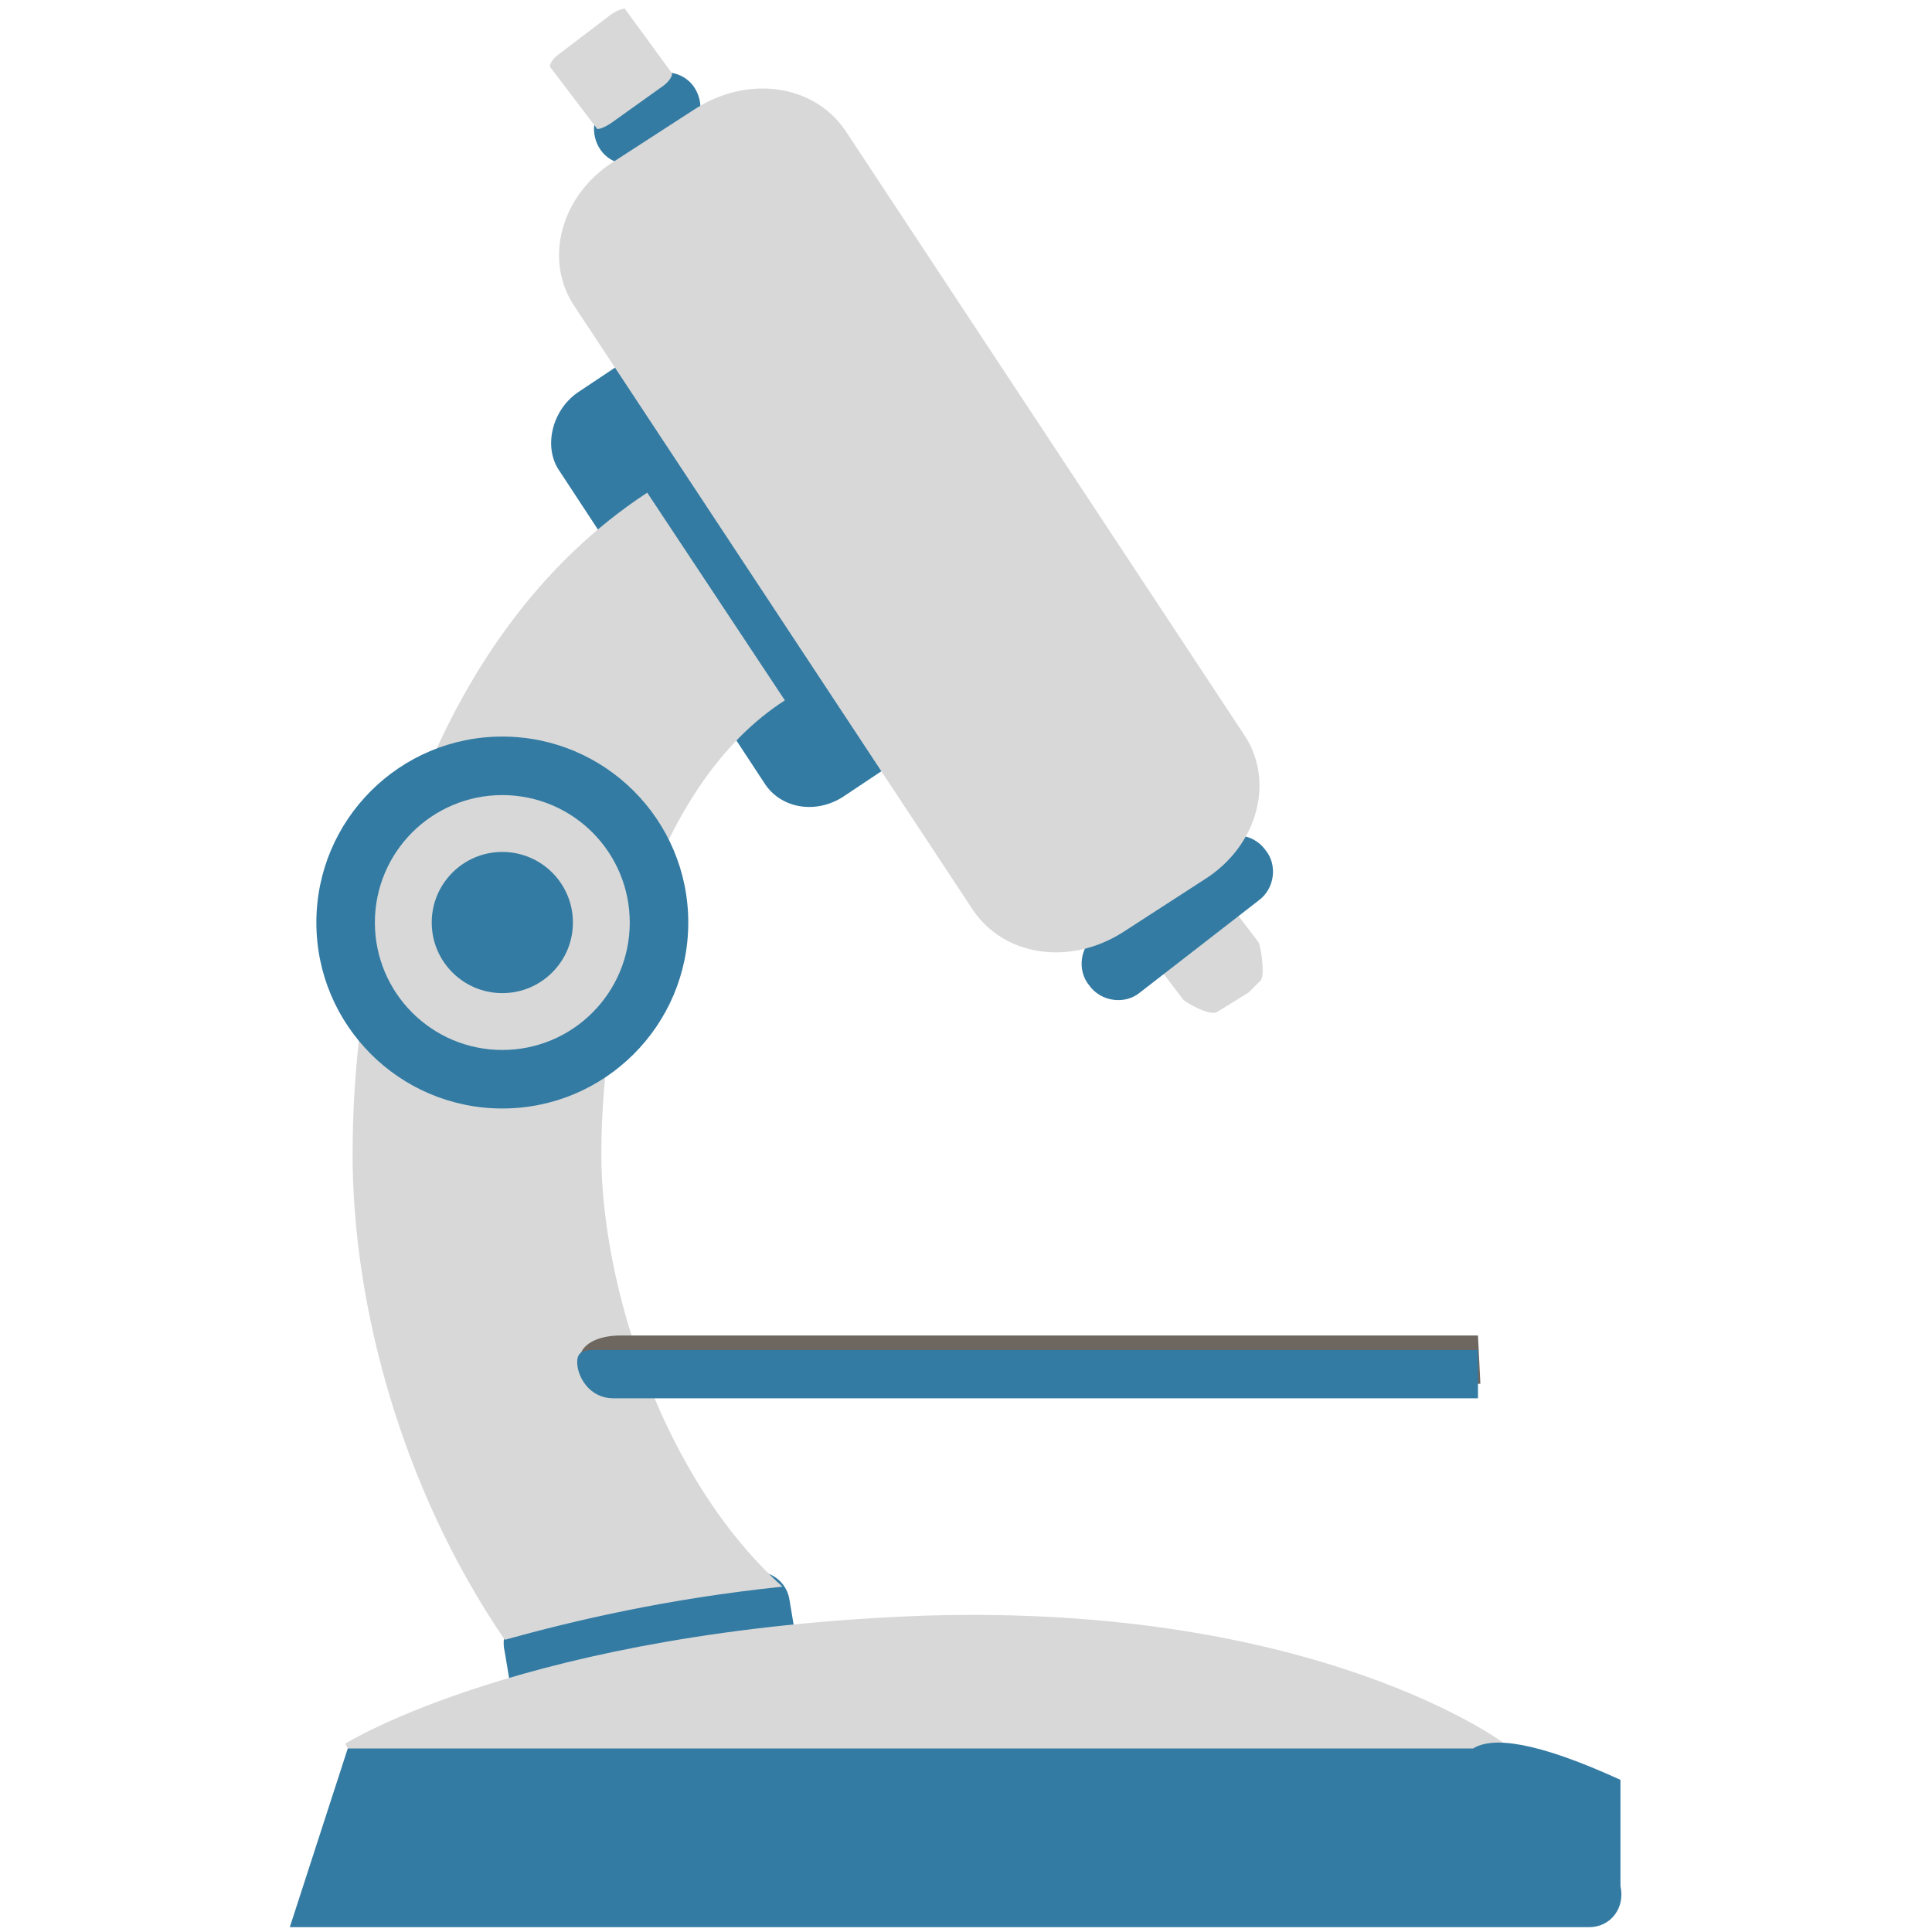
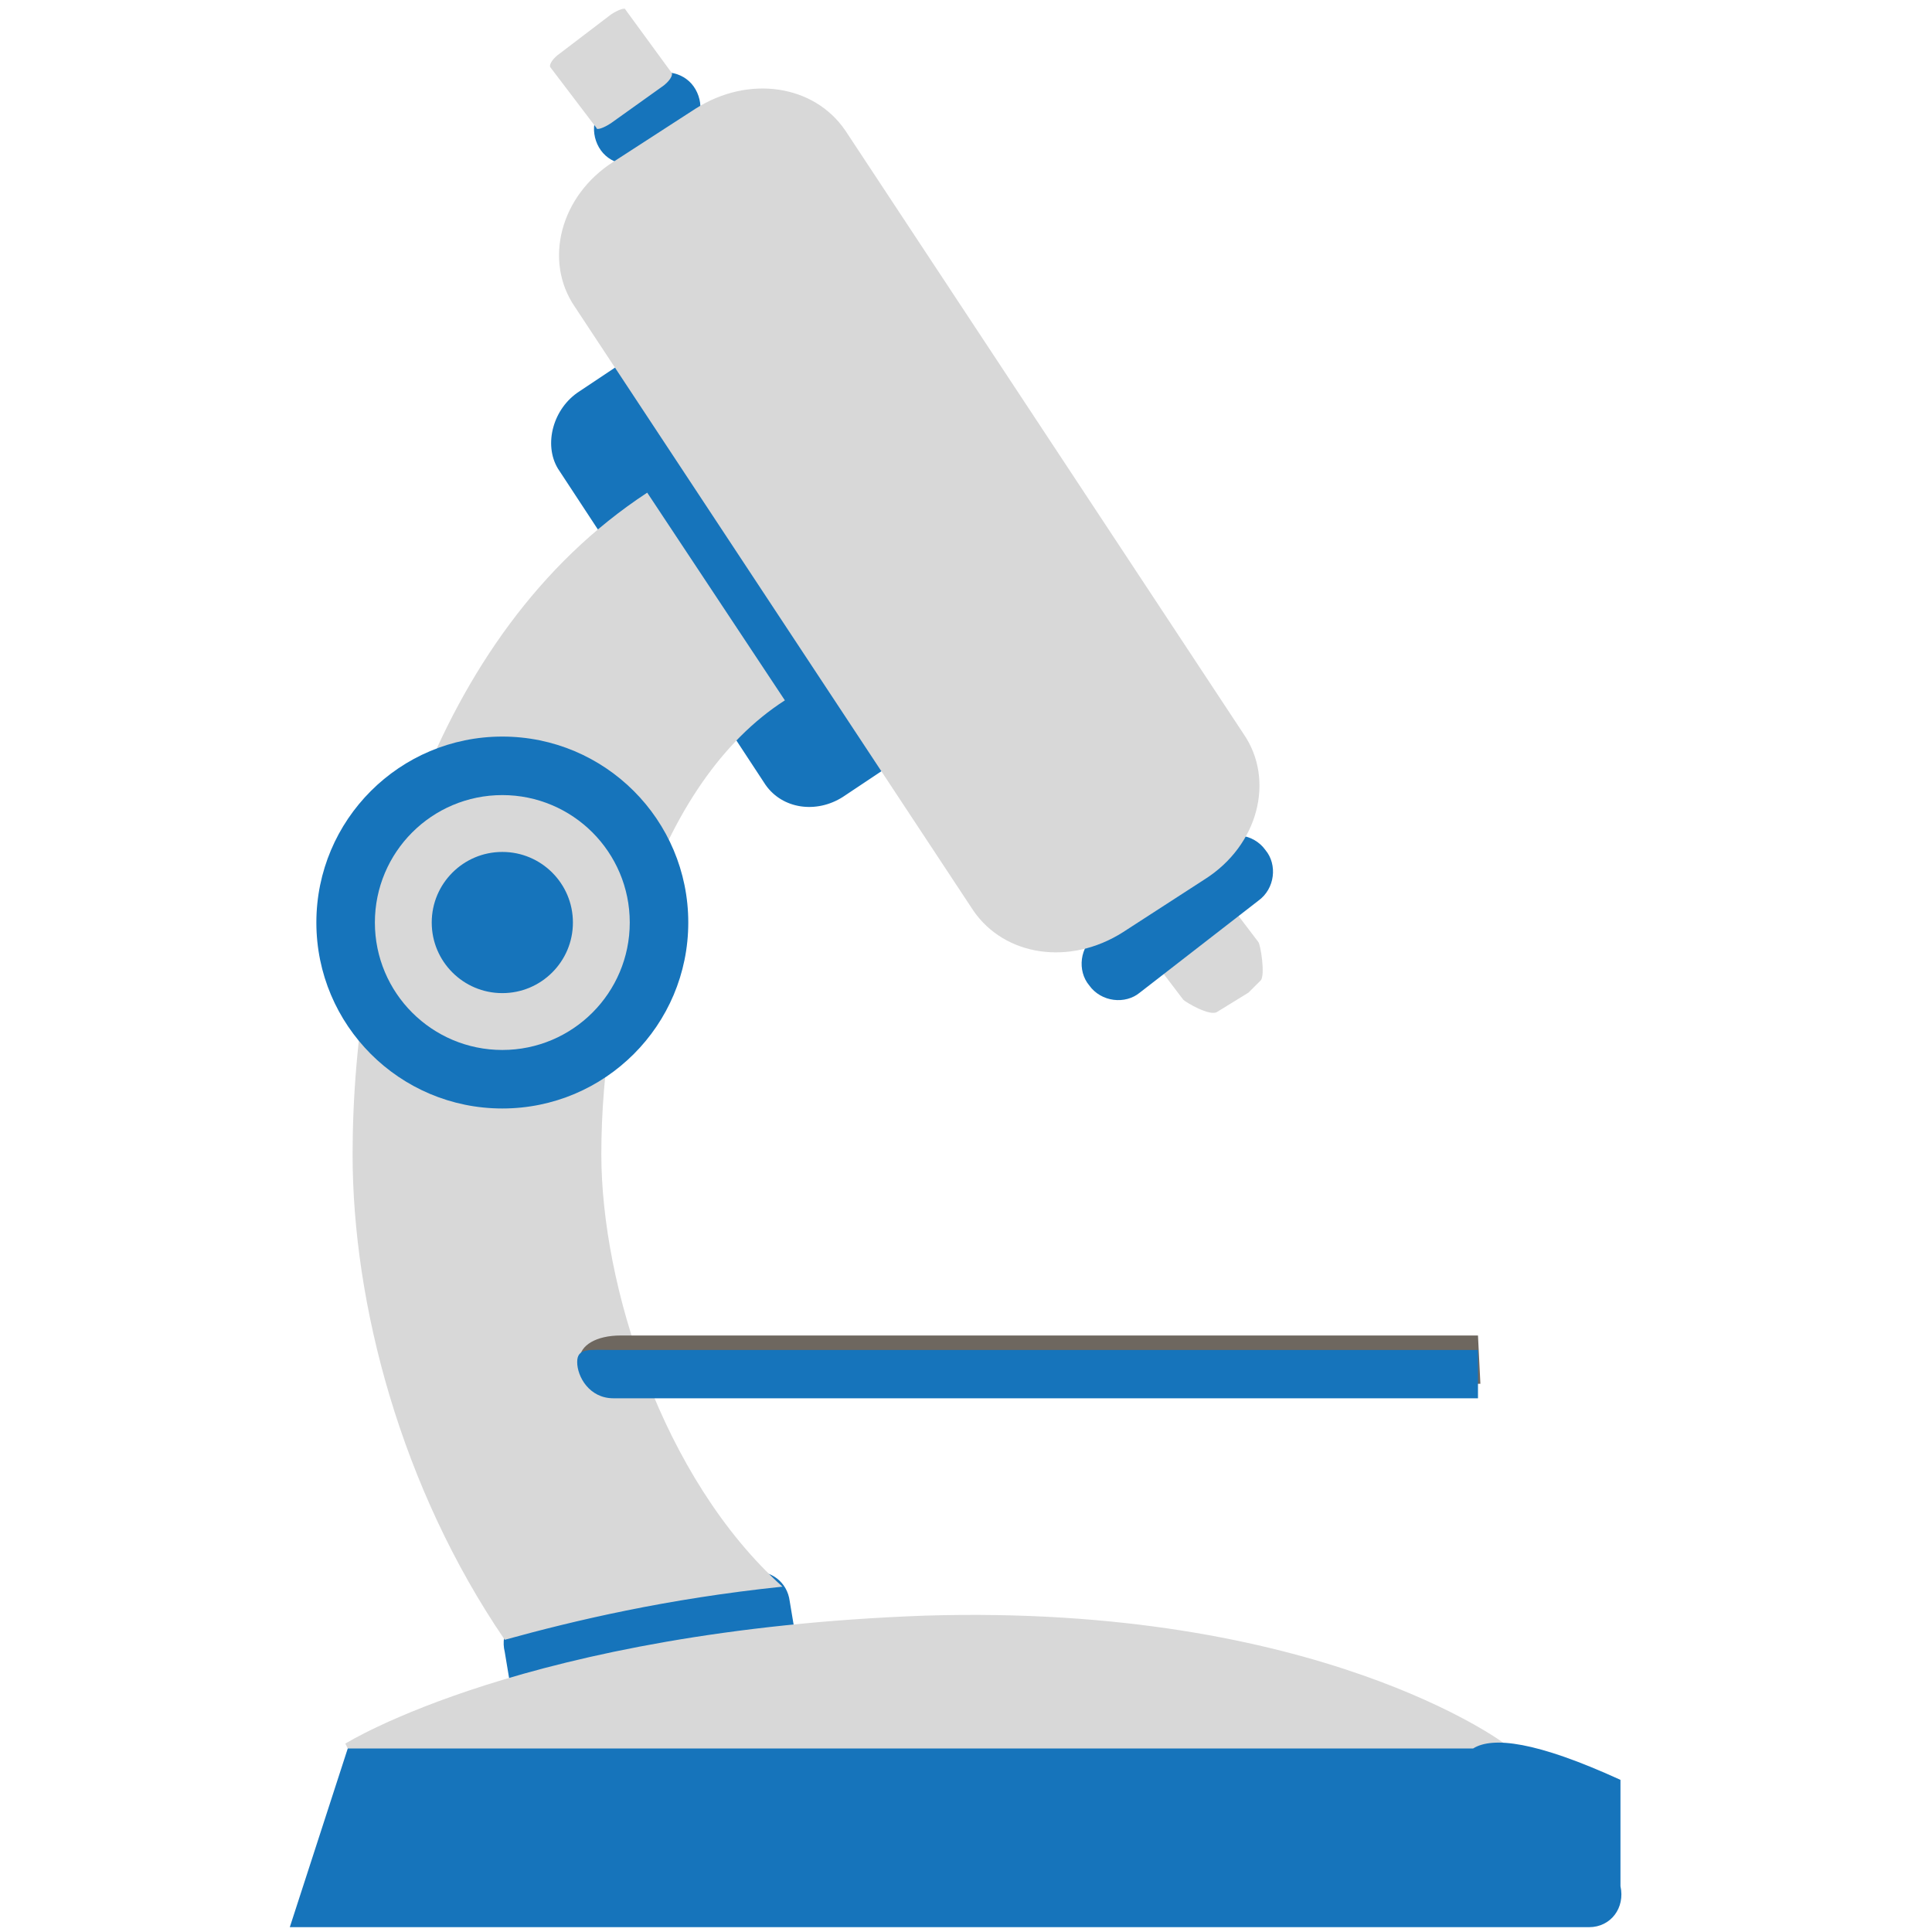
<svg xmlns="http://www.w3.org/2000/svg" width="80" height="80" viewBox="0 0 80 80">
  <path fill="#D8D8D8" d="M50.4 41.9c-.3.2-1.3-.4-1.4-.5l-1.9-2.5c-.1-.1.1-.4.4-.6l2.1-1.6c.3-.2.6-.3.6-.2l1.9 2.5c.1.1.3 1.4.1 1.6l-.5.5-1.3.8z" />
-   <path fill="#337BA3" d="M50.3 34.9l-4.9 3.8c-.7.5-.8 1.5-.3 2.1.5.7 1.5.8 2.1.3l4.9-3.8c.7-.5.8-1.5.3-2.1-.5-.7-1.5-.8-2.1-.3zM21.9 66.7c-.7.1-1.2.9-1 1.7l.2 1.2c.1.8.8 1.3 1.5 1.2l9.3-1.6c.7-.1 1.2-.9 1-1.7l-.2-1.2c-.1-.8-.8-1.3-1.5-1.2l-9.3 1.6zm4.9-63.5l-1.5.9c-.7.4-.9 1.3-.5 2s1.3.9 2 .5l1.5-.9c.7-.4.9-1.3.5-2s-1.3-.9-2-.5zM29 15.5c-.7-1-2.1-1.2-3.2-.5L24 16.2c-1.1.7-1.5 2.2-.9 3.2l8.6 13.1c.7 1 2.1 1.2 3.2.5l1.8-1.2c1.1-.7 1.5-2.2.9-3.2L29 15.5z" />
+   <path fill="#1674BB" d="M50.3 34.9l-4.9 3.8c-.7.5-.8 1.5-.3 2.1.5.7 1.5.8 2.1.3l4.9-3.8c.7-.5.8-1.5.3-2.1-.5-.7-1.5-.8-2.1-.3zM21.9 66.7c-.7.1-1.2.9-1 1.7l.2 1.2c.1.8.8 1.3 1.5 1.2l9.3-1.6c.7-.1 1.2-.9 1-1.7l-.2-1.2c-.1-.8-.8-1.3-1.5-1.2l-9.3 1.6zm4.9-63.5l-1.5.9c-.7.4-.9 1.3-.5 2s1.3.9 2 .5l1.5-.9c.7-.4.9-1.3.5-2s-1.3-.9-2-.5zM29 15.5c-.7-1-2.1-1.2-3.2-.5L24 16.2c-1.1.7-1.5 2.2-.9 3.2l8.6 13.1c.7 1 2.1 1.2 3.2.5l1.8-1.2c1.1-.7 1.5-2.2.9-3.2L29 15.5z" />
  <path fill="#D8D8D8" d="M14.6 47.8c0 6.2 2 13.8 6.3 20.1 2.9-.8 6.7-1.7 11.5-2.2-5-4.5-7.5-12.5-7.5-17.9 0-6.9 2.3-15.4 7.6-18.8l-5.7-8.6c-9 5.9-12.2 18-12.2 27.4m0 25h47.5c.9 0 1.1-.3.2-.6 0 0-7.7-5.8-24-5.3-16.5.6-24 5.3-24 5.3" />
-   <path fill="#337BA3" d="M12 79.8h53.8c.9 0 1.5-.8 1.3-1.7v-4.4c-3.5-1.6-5.3-1.8-6.1-1.3H14.4" />
+   <path fill="#1674BB" d="M12 79.8h53.8c.9 0 1.5-.8 1.3-1.7v-4.4c-3.5-1.6-5.3-1.8-6.1-1.3H14.4" />
  <path fill="#6E675F" d="M61.2 55.3H25.7c-1 0-1.7.4-1.7 1 0 .5.8 1 1.7 1h35.6" />
  <path fill="#D8D8D8" d="M35 5.4c-1.3-1.9-4-2.3-6.2-.9l-3.4 2.2c-2.2 1.4-2.9 4.1-1.6 6l16.5 25c1.3 1.9 4 2.3 6.2.9l3.4-2.2c2.2-1.4 2.9-4.1 1.6-6L35 5.4zm-9.7-.3c-.3.2-.6.3-.6.2l-1.9-2.5c-.1-.1.1-.4.4-.6L25.3.6c.3-.2.6-.3.6-.2L27.8 3c.1.1-.1.4-.4.6l-2.1 1.5z" />
-   <circle fill="#337BA3" cx="20.8" cy="38.2" r="7.7" />
+   <circle fill="#1674BB" cx="20.8" cy="38.2" r="7.7" />
  <circle fill="none" stroke="#D8D8D8" stroke-width="2.354" stroke-miterlimit="10" cx="20.8" cy="38.2" r="4.1" />
-   <path fill="#337BA3" d="M61.2 55.9H25.4c-1 0-1.5-.1-1.5.5s.5 1.5 1.5 1.5h35.8" />
+   <path fill="#1674BB" d="M61.2 55.9H25.4c-1 0-1.5-.1-1.5.5s.5 1.5 1.5 1.5h35.8" />
</svg>
